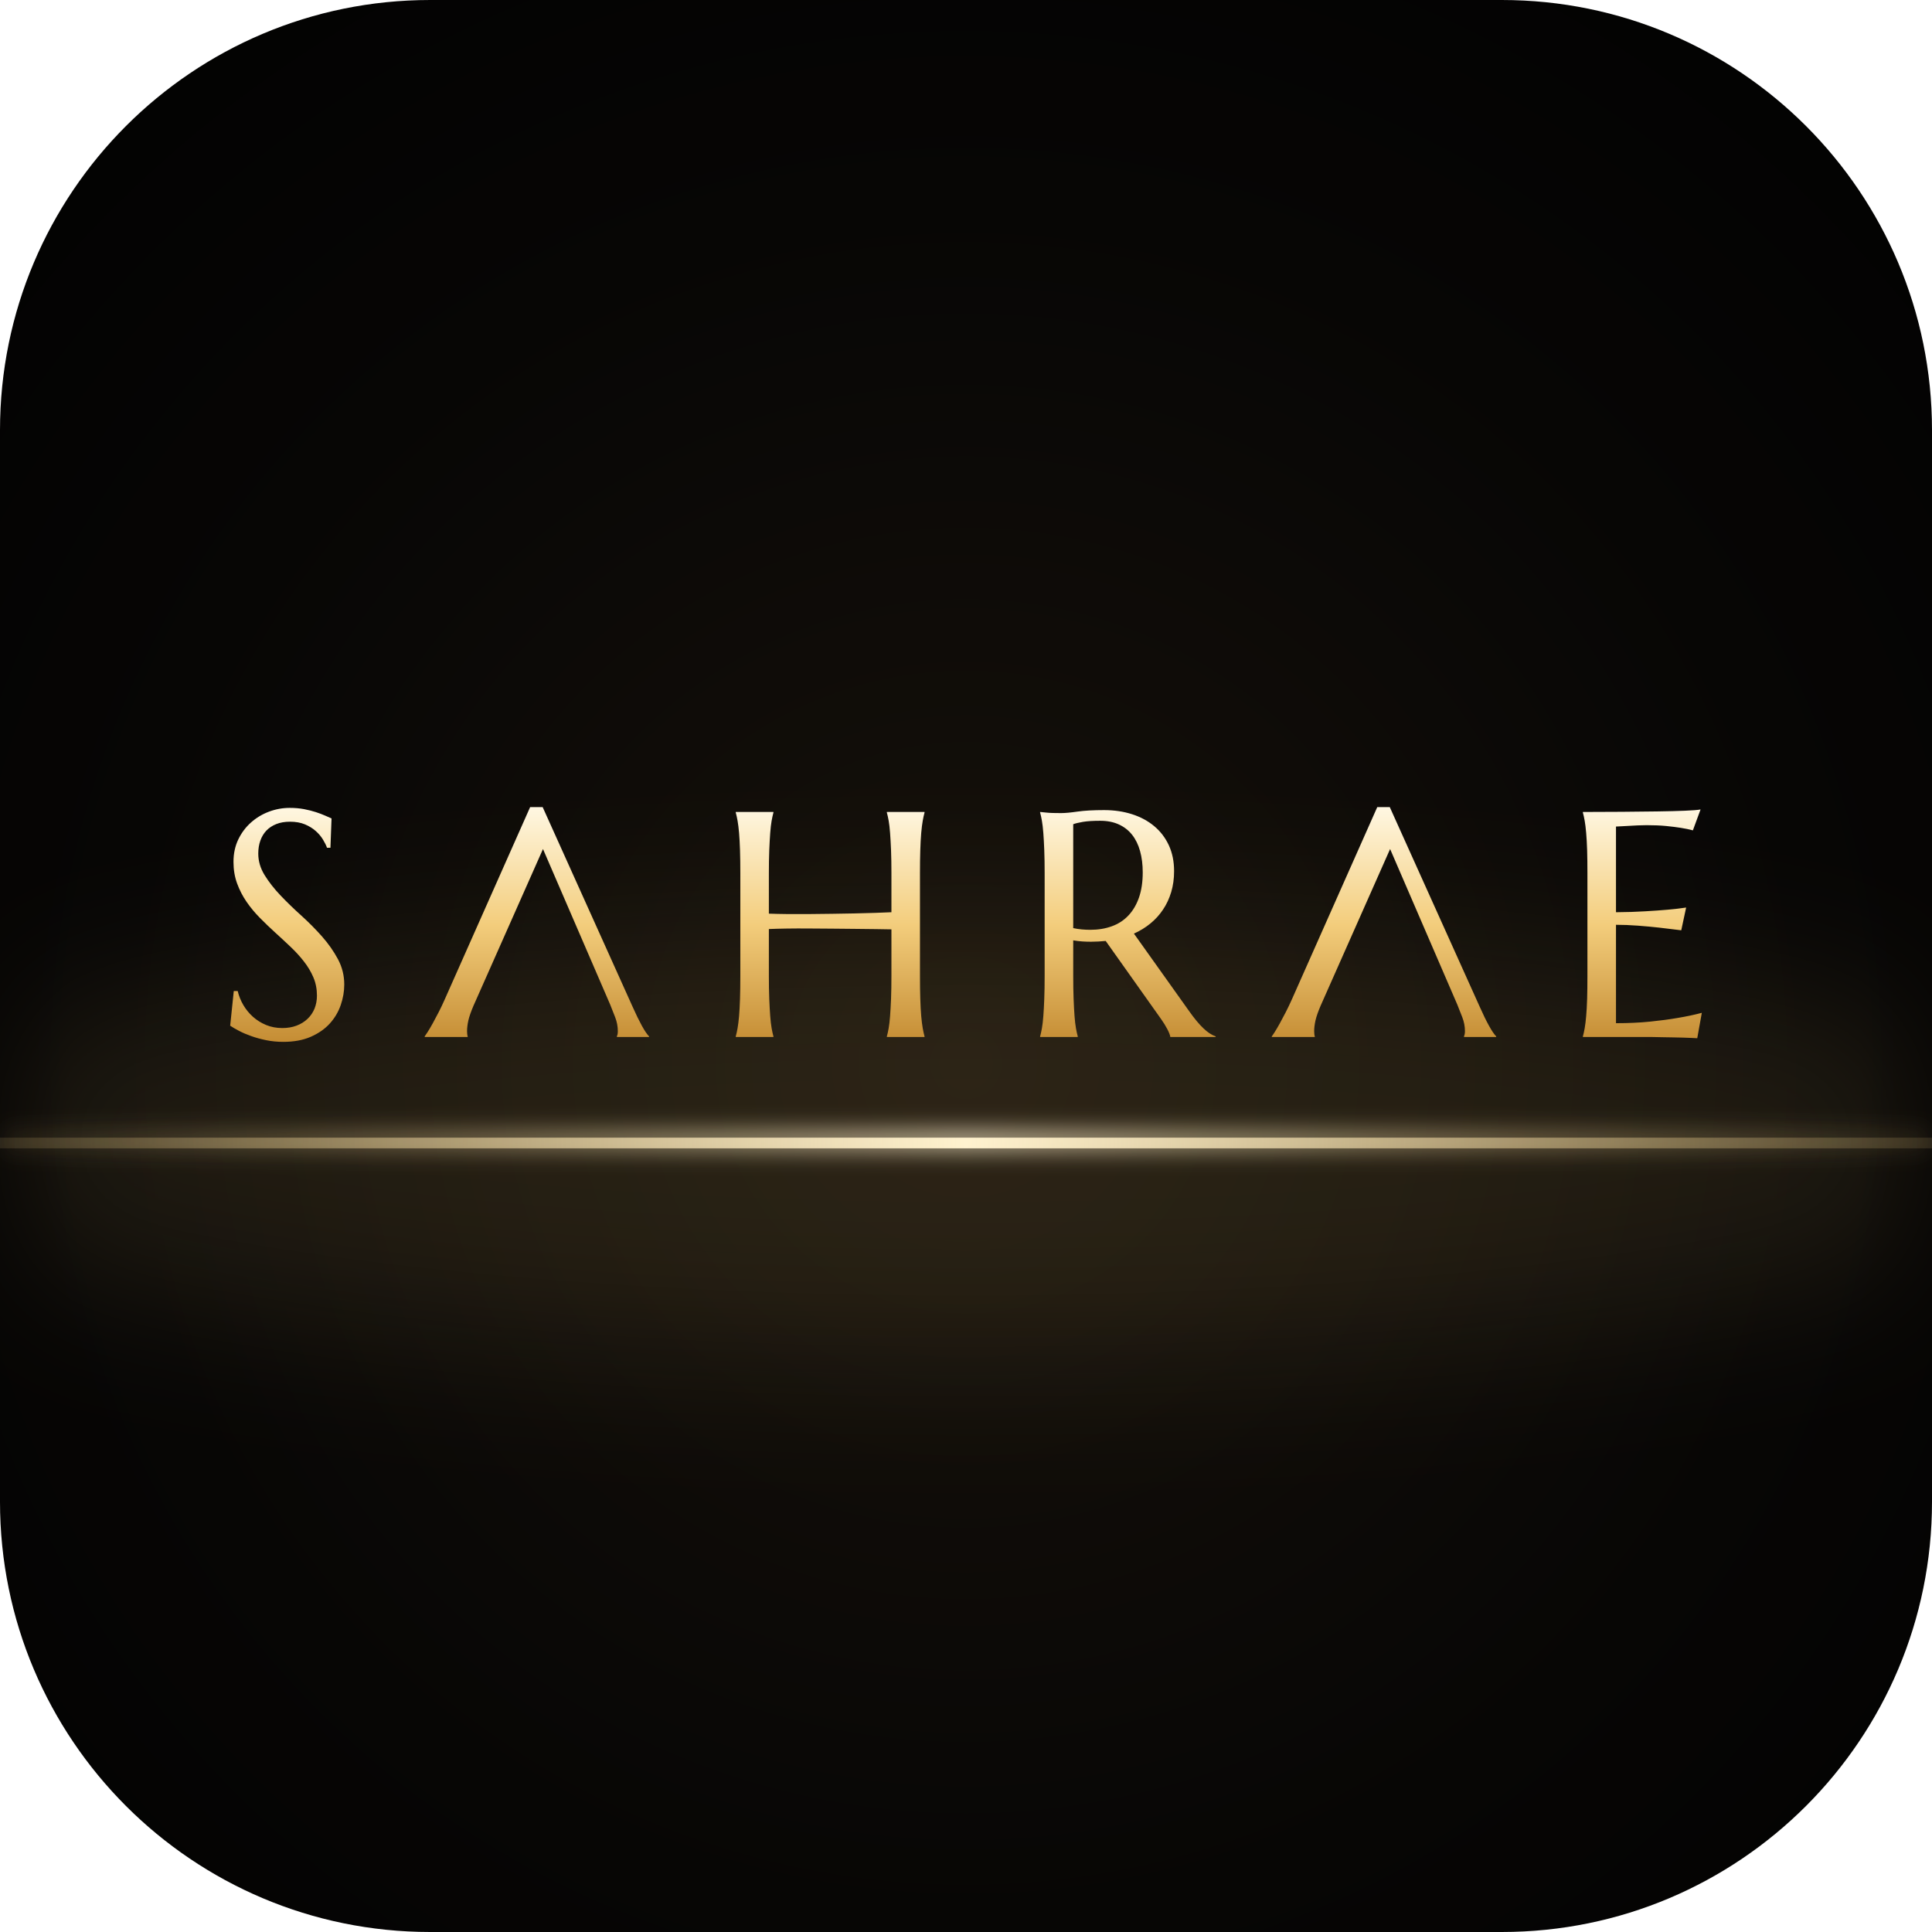
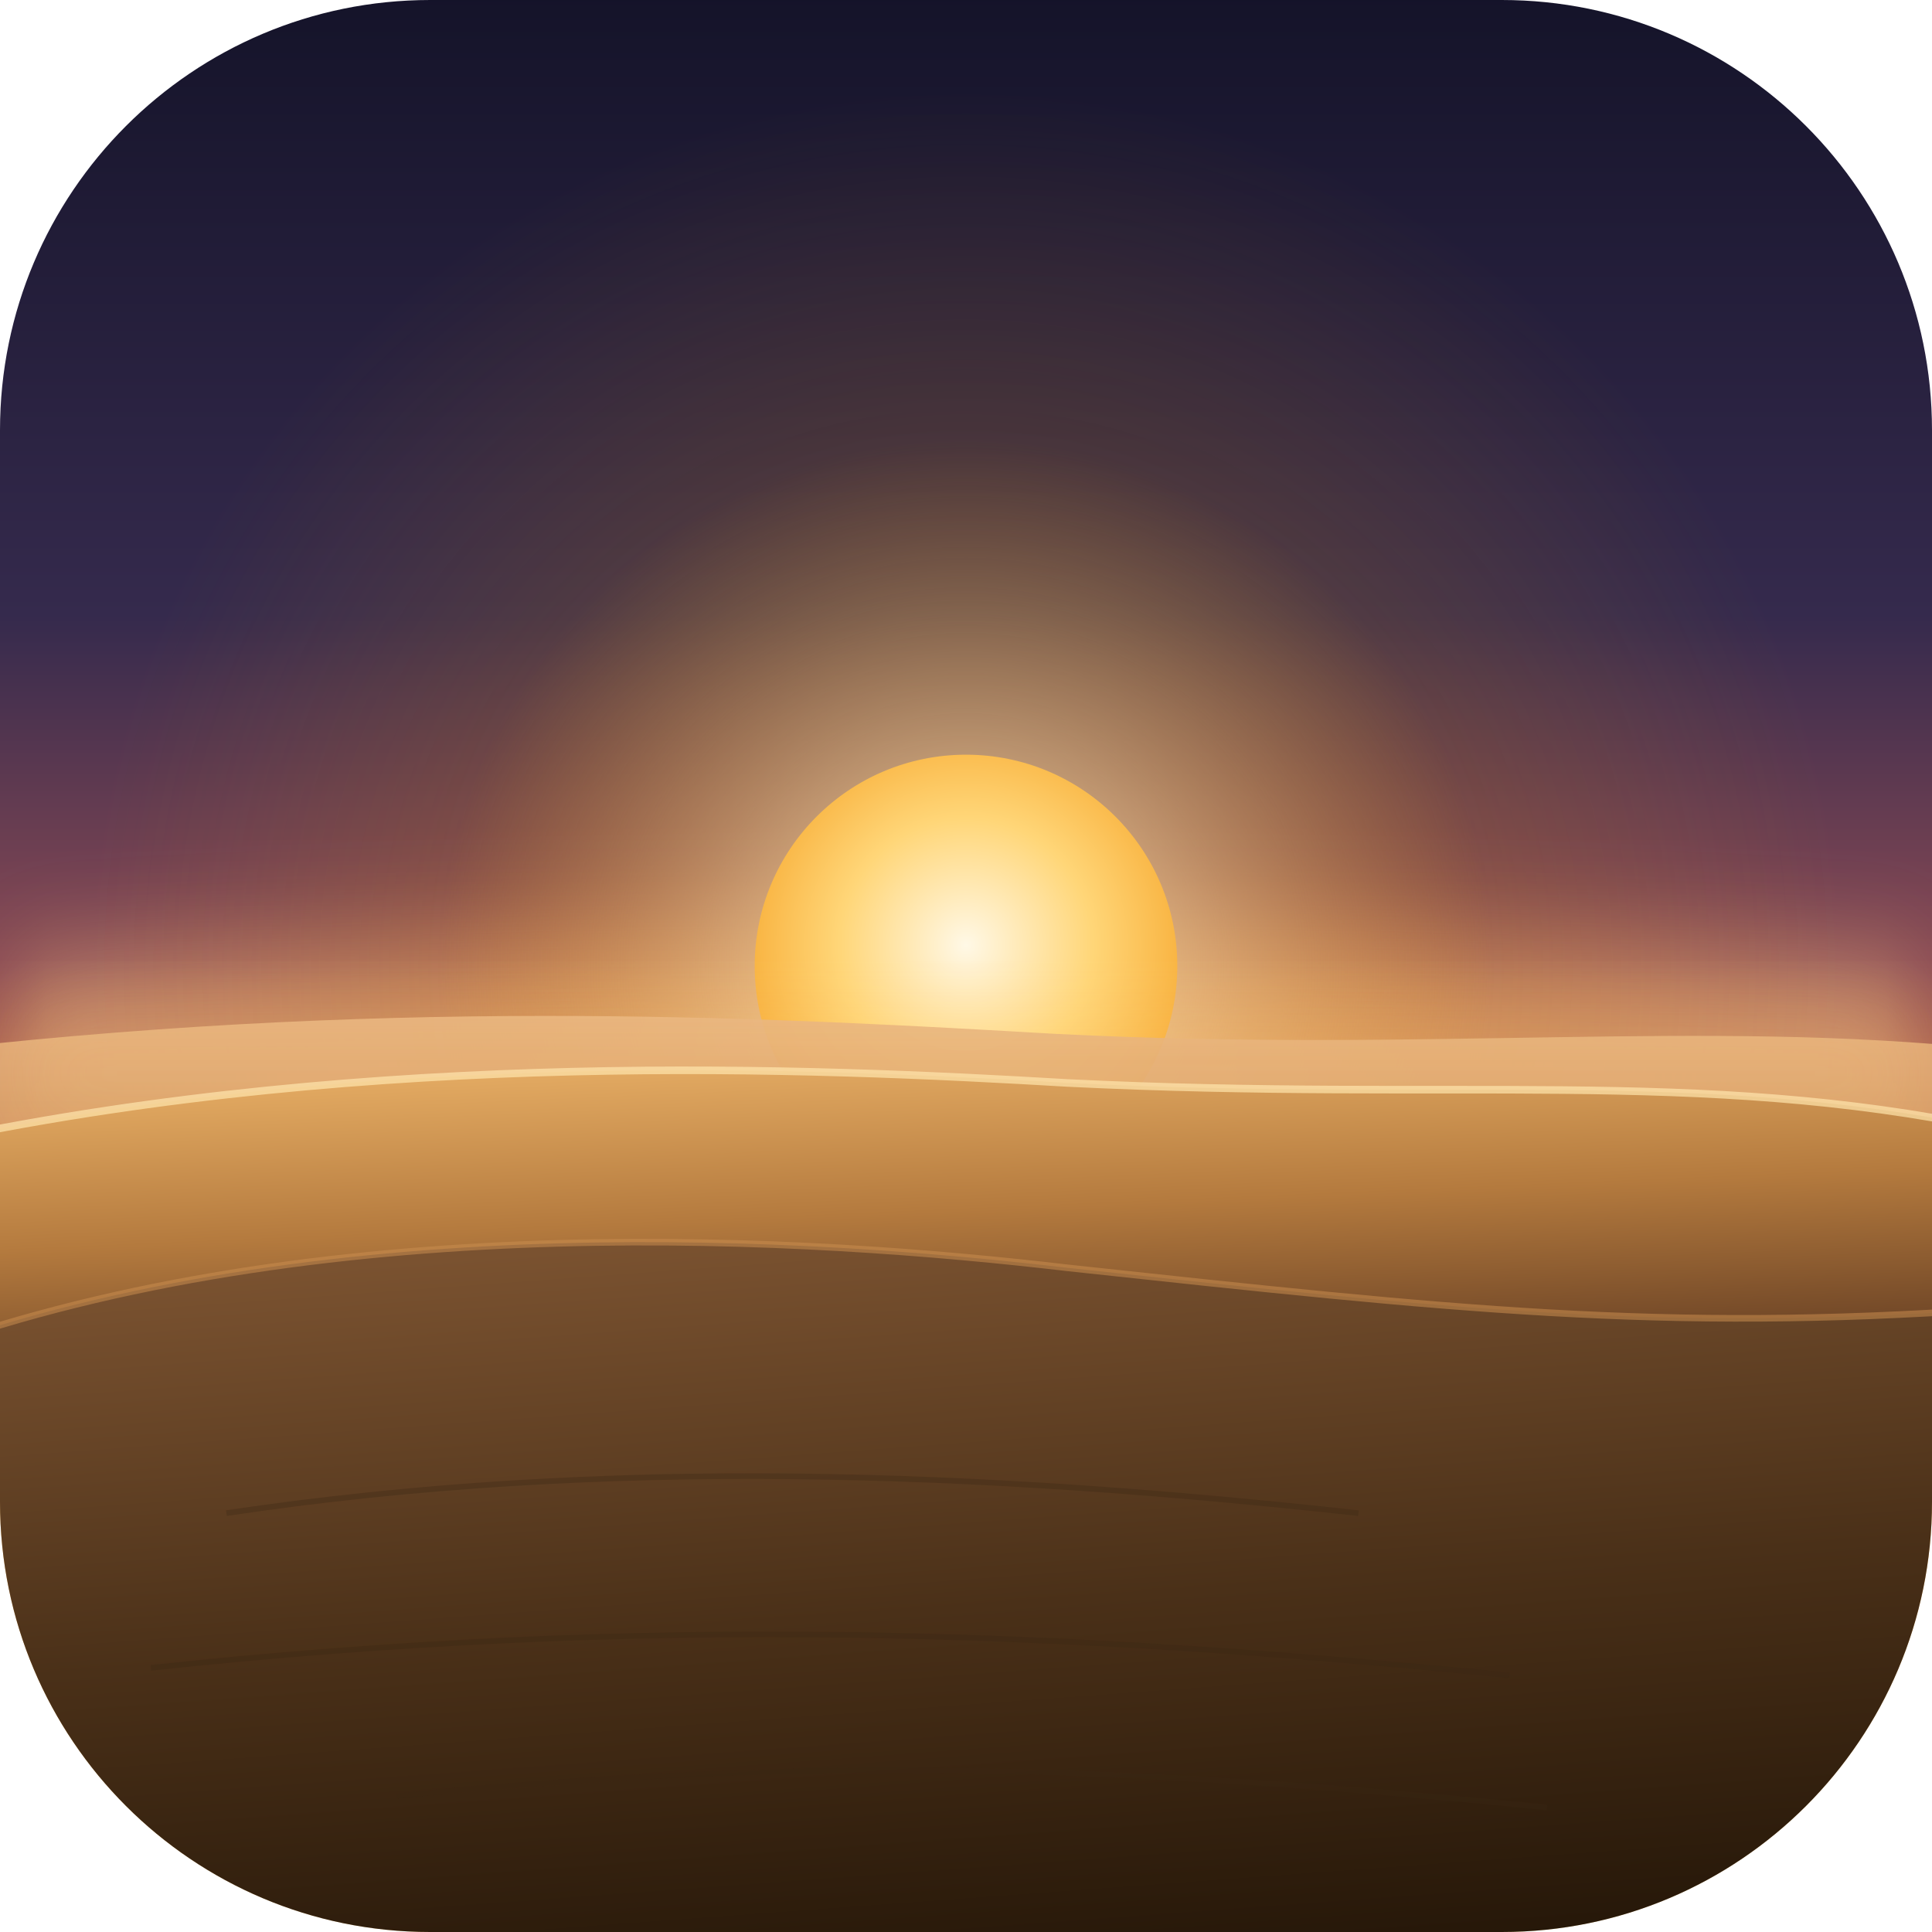
- <svg xmlns="http://www.w3.org/2000/svg" viewBox="0 0 1024 1024" width="1024" height="1024">
+ <svg xmlns="http://www.w3.org/2000/svg" viewBox="0 0 1024 1024" width="512" height="512">
  <defs>
-     <linearGradient id="gold" gradientUnits="userSpaceOnUse" x1="0" y1="0" x2="0" y2="73.05">
-       <stop offset="0" stop-color="#fff7e2" />
-       <stop offset="0.5" stop-color="#f3cd7c" />
-       <stop offset="1" stop-color="#c58d34" />
-     </linearGradient>
-     <linearGradient id="line" x1="0" y1="0" x2="1" y2="0">
-       <stop offset="0" stop-color="#f3cd7c" stop-opacity="0" />
-       <stop offset="0.5" stop-color="#fff2cf" />
-       <stop offset="1" stop-color="#f3cd7c" stop-opacity="0" />
-     </linearGradient>
-     <filter id="bloom" x="-50%" y="-200%" width="200%" height="500%">
-       <feGaussianBlur stdDeviation="40" />
-     </filter>
-     <filter id="lineglow" x="-50%" y="-200%" width="200%" height="500%">
-       <feGaussianBlur stdDeviation="6" />
-     </filter>
-     <radialGradient id="bg" cx="0.5" cy="0.55" r="0.8">
-       <stop offset="0" stop-color="#17120b" />
-       <stop offset="0.55" stop-color="#070605" />
-       <stop offset="1" stop-color="#000" />
-     </radialGradient>
    <clipPath id="sq">
      <rect width="1024" height="1024" rx="228" />
    </clipPath>
+     <linearGradient id="sky" x1="0" y1="0" x2="0" y2="1">
+       <stop offset="0" stop-color="#141329" />
+       <stop offset="0.32" stop-color="#352a4d" />
+       <stop offset="0.5" stop-color="#8a4a54" />
+       <stop offset="0.63" stop-color="#e07d3c" />
+       <stop offset="0.72" stop-color="#ffc673" />
+       <stop offset="1" stop-color="#ffe0a0" />
+     </linearGradient>
+     <radialGradient id="bloom" cx="0.5" cy="0.5" r="0.45">
+       <stop offset="0" stop-color="#fff2cf" stop-opacity="0.95" />
+       <stop offset="0.28" stop-color="#ffcf7a" stop-opacity="0.55" />
+       <stop offset="0.6" stop-color="#f59e0b" stop-opacity="0.14" />
+       <stop offset="1" stop-color="#f59e0b" stop-opacity="0" />
+     </radialGradient>
+     <radialGradient id="sunDisc" cx="0.5" cy="0.45" r="0.6">
+       <stop offset="0" stop-color="#fff8e6" />
+       <stop offset="0.5" stop-color="#ffd678" />
+       <stop offset="1" stop-color="#f6a52a" />
+     </radialGradient>
+     <linearGradient id="duneFar" x1="0" y1="0" x2="0" y2="1">
+       <stop offset="0" stop-color="#e9b57f" />
+       <stop offset="1" stop-color="#cd9058" />
+     </linearGradient>
+     <linearGradient id="duneMid" x1="0.3" y1="0" x2="0.6" y2="1">
+       <stop offset="0" stop-color="#e3aa62" />
+       <stop offset="0.5" stop-color="#b47a3e" />
+       <stop offset="1" stop-color="#6e4526" />
+     </linearGradient>
+     <linearGradient id="duneNear" x1="0.35" y1="0" x2="0.55" y2="1">
+       <stop offset="0" stop-color="#7a5230" />
+       <stop offset="0.5" stop-color="#4a3018" />
+       <stop offset="1" stop-color="#241608" />
+     </linearGradient>
+     <filter id="soft" x="-40%" y="-40%" width="180%" height="180%">
+       <feGaussianBlur stdDeviation="26" />
+     </filter>
  </defs>
  <g clip-path="url(#sq)">
-     <rect width="1024" height="1024" fill="url(#bg)" />
-     <ellipse cx="512" cy="604.468" rx="585" ry="111.98" fill="#f3cd7c" opacity="0.10" filter="url(#bloom)" />
-     <rect x="-73" y="600.113" width="1170" height="8.71" fill="url(#line)" filter="url(#lineglow)" opacity="0.9" />
-     <rect x="-73" y="602.975" width="1170" height="5.674" fill="url(#line)" />
-     <g transform="translate(122 427.7891) scale(1.703243)">
-       <path d="M31.54 3.52L31.20 12.65L30.13 12.65Q29.74 11.52 28.88 10.11Q28.03 8.69 26.64 7.45Q25.24 6.20 23.27 5.37Q21.29 4.54 18.60 4.54L18.60 4.54Q16.21 4.54 14.36 5.27Q12.50 6.01 11.25 7.32Q10.01 8.64 9.38 10.45Q8.74 12.26 8.74 14.45L8.74 14.45Q8.74 17.97 10.72 21.17Q12.70 24.37 15.67 27.49Q18.65 30.62 22.12 33.74Q25.59 36.87 28.56 40.23Q31.54 43.60 33.52 47.29Q35.50 50.98 35.50 55.22L35.50 55.22Q35.50 58.40 34.40 61.60Q33.30 64.79 31.01 67.33Q28.71 69.87 25.10 71.46Q21.48 73.05 16.50 73.05L16.50 73.05Q13.72 73.05 11.21 72.53Q8.69 72.02 6.57 71.26Q4.44 70.51 2.76 69.63Q1.07 68.75 0 68.02L0 68.02L1.12 57.23L2.34 57.23Q2.88 59.52 4.10 61.60Q5.32 63.67 7.10 65.26Q8.89 66.85 11.18 67.80Q13.48 68.75 16.21 68.75L16.21 68.75Q18.70 68.75 20.68 67.99Q22.66 67.24 24.07 65.89Q25.49 64.55 26.25 62.70Q27.00 60.84 27.00 58.64L27.00 58.64Q27.00 55.57 25.88 52.95Q24.76 50.34 22.92 48.00Q21.09 45.65 18.77 43.46Q16.46 41.26 14.01 39.04Q11.57 36.82 9.25 34.47Q6.93 32.13 5.10 29.47Q3.27 26.81 2.15 23.75Q1.03 20.70 1.03 17.04L1.03 17.04Q1.03 13.18 2.51 10.08Q4.00 6.98 6.47 4.79Q8.94 2.59 12.06 1.42Q15.19 0.24 18.51 0.24L18.51 0.24Q20.95 0.24 23.00 0.63Q25.05 1.03 26.68 1.56Q28.32 2.10 29.54 2.64Q30.76 3.17 31.54 3.52L31.54 3.52Z M60.53 71.53L73.90 71.53L73.90 71.34Q73.81 71.09 73.76 70.61Q73.71 70.12 73.71 69.73L73.71 69.73Q73.71 68.21 74.12 66.38Q74.54 64.55 75.71 61.82L75.71 61.82L97.34 13.04L118.24 61.43Q118.97 63.23 119.80 65.38Q120.63 67.53 120.63 69.73L120.63 69.73Q120.63 70.31 120.54 70.73Q120.44 71.14 120.34 71.34L120.34 71.34L120.34 71.53L130.35 71.53L130.35 71.34Q129.42 70.41 128.10 68.02Q126.79 65.63 125.22 62.11L125.22 62.11L97.24 0L93.34 0L66.82 59.72Q65.90 61.82 64.90 63.77Q63.89 65.72 63.02 67.31Q62.14 68.90 61.45 69.97Q60.77 71.04 60.53 71.34L60.53 71.34L60.53 71.53Z M205.77 52.44L205.77 38.04Q203.81 37.99 200.88 37.96Q197.96 37.94 194.51 37.89Q191.07 37.84 187.33 37.82Q183.60 37.79 180.04 37.77Q176.47 37.74 173.25 37.79Q170.03 37.84 167.63 37.94L167.63 37.94L167.63 52.44Q167.63 56.59 167.75 59.69Q167.88 62.79 168.05 65.04Q168.22 67.29 168.49 68.80Q168.76 70.31 169.05 71.34L169.05 71.34L169.05 71.53L157.33 71.53L157.33 71.34Q157.62 70.31 157.89 68.80Q158.16 67.29 158.36 65.04Q158.55 62.79 158.65 59.69Q158.75 56.59 158.75 52.44L158.75 52.44L158.75 20.65Q158.75 16.50 158.65 13.40Q158.55 10.30 158.36 8.03Q158.16 5.76 157.89 4.25Q157.62 2.73 157.33 1.71L157.33 1.71L157.33 1.51L169.05 1.51L169.05 1.71Q168.76 2.73 168.49 4.25Q168.22 5.76 168.05 8.03Q167.88 10.30 167.75 13.40Q167.63 16.50 167.63 20.65L167.63 20.65L167.63 33.15Q170.17 33.25 173.39 33.28Q176.62 33.30 180.13 33.28Q183.65 33.25 187.29 33.20Q190.92 33.15 194.32 33.08Q197.71 33.01 200.67 32.91Q203.62 32.81 205.77 32.71L205.77 32.71L205.77 20.65Q205.77 16.50 205.65 13.40Q205.52 10.30 205.35 8.03Q205.18 5.76 204.91 4.25Q204.64 2.73 204.35 1.71L204.35 1.71L204.35 1.51L216.07 1.51L216.07 1.71Q215.78 2.73 215.51 4.25Q215.24 5.76 215.04 8.03Q214.85 10.30 214.75 13.40Q214.65 16.50 214.65 20.65L214.65 20.65L214.65 52.44Q214.65 56.59 214.75 59.69Q214.85 62.79 215.04 65.04Q215.24 67.29 215.51 68.80Q215.78 70.31 216.07 71.34L216.07 71.34L216.07 71.53L204.35 71.53L204.35 71.34Q204.64 70.31 204.91 68.80Q205.18 67.29 205.35 65.04Q205.52 62.79 205.65 59.69Q205.77 56.59 205.77 52.44L205.77 52.44Z M262.34 41.46L262.34 52.44Q262.34 56.59 262.46 59.69Q262.58 62.79 262.75 65.04Q262.92 67.29 263.19 68.80Q263.46 70.31 263.75 71.34L263.75 71.34L263.75 71.53L252.04 71.53L252.04 71.34Q252.33 70.31 252.60 68.80Q252.87 67.29 253.04 65.04Q253.21 62.79 253.33 59.72Q253.45 56.64 253.45 52.44L253.45 52.44L253.45 20.65Q253.45 16.50 253.33 13.40Q253.21 10.30 253.04 8.06Q252.87 5.81 252.60 4.27Q252.33 2.73 252.04 1.71L252.04 1.71L252.04 1.51L254.09 1.71Q255.01 1.81 256.16 1.83Q257.31 1.86 258.53 1.86L258.53 1.86Q260.43 1.86 263.68 1.39Q266.93 0.93 271.96 0.93L271.96 0.93Q276.64 0.93 280.62 2.20Q284.60 3.47 287.53 5.91Q290.46 8.35 292.10 11.89Q293.73 15.43 293.73 19.92L293.73 19.92Q293.73 23.44 292.83 26.44Q291.93 29.44 290.29 31.88Q288.66 34.33 286.36 36.21Q284.07 38.09 281.23 39.36L281.23 39.36L298.37 63.43Q299.64 65.23 300.74 66.55Q301.84 67.87 302.84 68.82Q303.84 69.78 304.77 70.39Q305.70 71.00 306.67 71.34L306.67 71.34L306.67 71.53L292.56 71.53Q292.42 70.61 291.61 69.07Q290.80 67.53 289.73 66.02L289.73 66.02L272.45 41.65Q271.32 41.75 270.20 41.82Q269.08 41.89 267.90 41.89L267.90 41.89Q266.54 41.89 265.15 41.80Q263.75 41.70 262.34 41.46L262.34 41.46ZM262.34 5.32L262.34 37.65Q263.66 37.94 265.02 38.06Q266.39 38.18 267.66 38.18L267.66 38.18Q271.32 38.18 274.35 37.08Q277.38 35.99 279.50 33.74Q281.63 31.49 282.80 28.15Q283.97 24.80 283.97 20.31L283.97 20.31Q283.97 16.65 283.14 13.67Q282.31 10.69 280.67 8.62Q279.04 6.54 276.55 5.40Q274.06 4.25 270.74 4.25L270.74 4.25Q267.37 4.25 265.37 4.59Q263.36 4.93 262.34 5.32L262.34 5.32Z M324.13 71.53L337.51 71.53L337.51 71.34Q337.41 71.09 337.37 70.61Q337.32 70.12 337.32 69.73L337.32 69.73Q337.32 68.21 337.73 66.38Q338.15 64.55 339.32 61.82L339.32 61.82L360.95 13.04L381.85 61.43Q382.58 63.23 383.41 65.38Q384.24 67.53 384.24 69.73L384.24 69.73Q384.24 70.31 384.14 70.73Q384.04 71.14 383.95 71.34L383.95 71.34L383.95 71.53L393.96 71.53L393.96 71.34Q393.03 70.41 391.71 68.02Q390.39 65.63 388.83 62.11L388.83 62.11L360.85 0L356.95 0L330.43 59.72Q329.50 61.82 328.50 63.77Q327.50 65.72 326.62 67.31Q325.74 68.90 325.06 69.97Q324.38 71.04 324.13 71.34L324.13 71.34L324.13 71.53Z M420.94 1.51L420.94 1.51Q427.04 1.51 433.07 1.46Q439.10 1.42 444.13 1.34Q449.16 1.27 452.72 1.12Q456.29 0.98 457.56 0.73L457.56 0.73L455.17 7.23Q453.55 6.79 451.41 6.45L451.41 6.45Q449.55 6.15 446.89 5.88Q444.23 5.62 440.76 5.62L440.76 5.62Q439.59 5.62 437.95 5.69Q436.32 5.76 434.80 5.86L434.80 5.86Q433.05 5.96 431.24 6.05L431.24 6.05L431.24 32.71Q436.27 32.67 440.32 32.42Q444.38 32.18 447.21 31.93L447.21 31.93Q450.53 31.64 453.07 31.25L453.07 31.25L451.55 38.33Q448.18 37.89 444.67 37.50L444.67 37.50Q441.64 37.16 438.08 36.89Q434.51 36.62 431.24 36.62L431.24 36.62L431.24 67.24Q437.00 67.24 441.84 66.75Q446.67 66.26 450.28 65.63L450.28 65.63Q454.48 64.94 457.95 64.01L457.95 64.01L456.53 71.92Q455.95 71.88 454.78 71.83Q453.60 71.78 452.16 71.73Q450.72 71.68 449.14 71.66Q447.55 71.63 446.13 71.61Q444.72 71.58 443.62 71.56Q442.52 71.53 442.03 71.53L442.03 71.53L420.94 71.53L420.94 71.34Q421.23 70.31 421.50 68.80Q421.77 67.29 421.96 65.04Q422.16 62.79 422.26 59.69Q422.35 56.59 422.35 52.44L422.35 52.44L422.35 20.65Q422.35 16.50 422.26 13.40Q422.16 10.30 421.96 8.03Q421.77 5.76 421.50 4.25Q421.23 2.73 420.94 1.71L420.94 1.71L420.94 1.51Z" fill="url(#gold)" />
+     <rect width="1024" height="1024" fill="url(#sky)" />
+     <ellipse cx="512" cy="565" rx="820" ry="70" fill="#ffcf82" opacity="0.4" filter="url(#soft)" />
+     <rect width="1024" height="1024" fill="url(#bloom)" />
+     <circle cx="512" cy="512" r="112" fill="url(#sunDisc)" />
+     <path d="M -30 556 C 220 528 420 540 560 548 C 760 558 900 540 1054 556 L 1054 640 L -30 640 Z" fill="url(#duneFar)" opacity="0.9" />
+     <rect x="-30" y="536" width="1084" height="66" fill="#ffd18a" opacity="0.16" filter="url(#soft)" />
+     <path d="M -30 604 C 200 556 430 566 566 574 C 770 584 900 566 1054 598 L 1054 720 L -30 720 Z" fill="url(#duneMid)" />
+     <path d="M -30 604 C 200 556 430 566 566 574 C 770 584 900 566 1054 598" fill="none" stroke="#ffe6ad" stroke-width="4" opacity="0.7" />
+     <path d="M -30 712 C 180 640 430 656 566 672 C 770 694 880 706 1054 694 L 1054 1054 L -30 1054 Z" fill="url(#duneNear)" />
+     <path d="M -30 712 C 180 640 430 656 566 672 C 770 694 880 706 1054 694" fill="none" stroke="#c98c4e" stroke-width="3.5" opacity="0.55" />
+     <g stroke="#3a2512" stroke-width="3" opacity="0.32" fill="none">
+       <path d="M 120 802 C 320 772 520 780 720 802" />
+       <path d="M 80 884 C 340 856 560 864 800 888" />
+       <path d="M 210 952 C 430 930 600 936 820 958" />
    </g>
  </g>
</svg>
